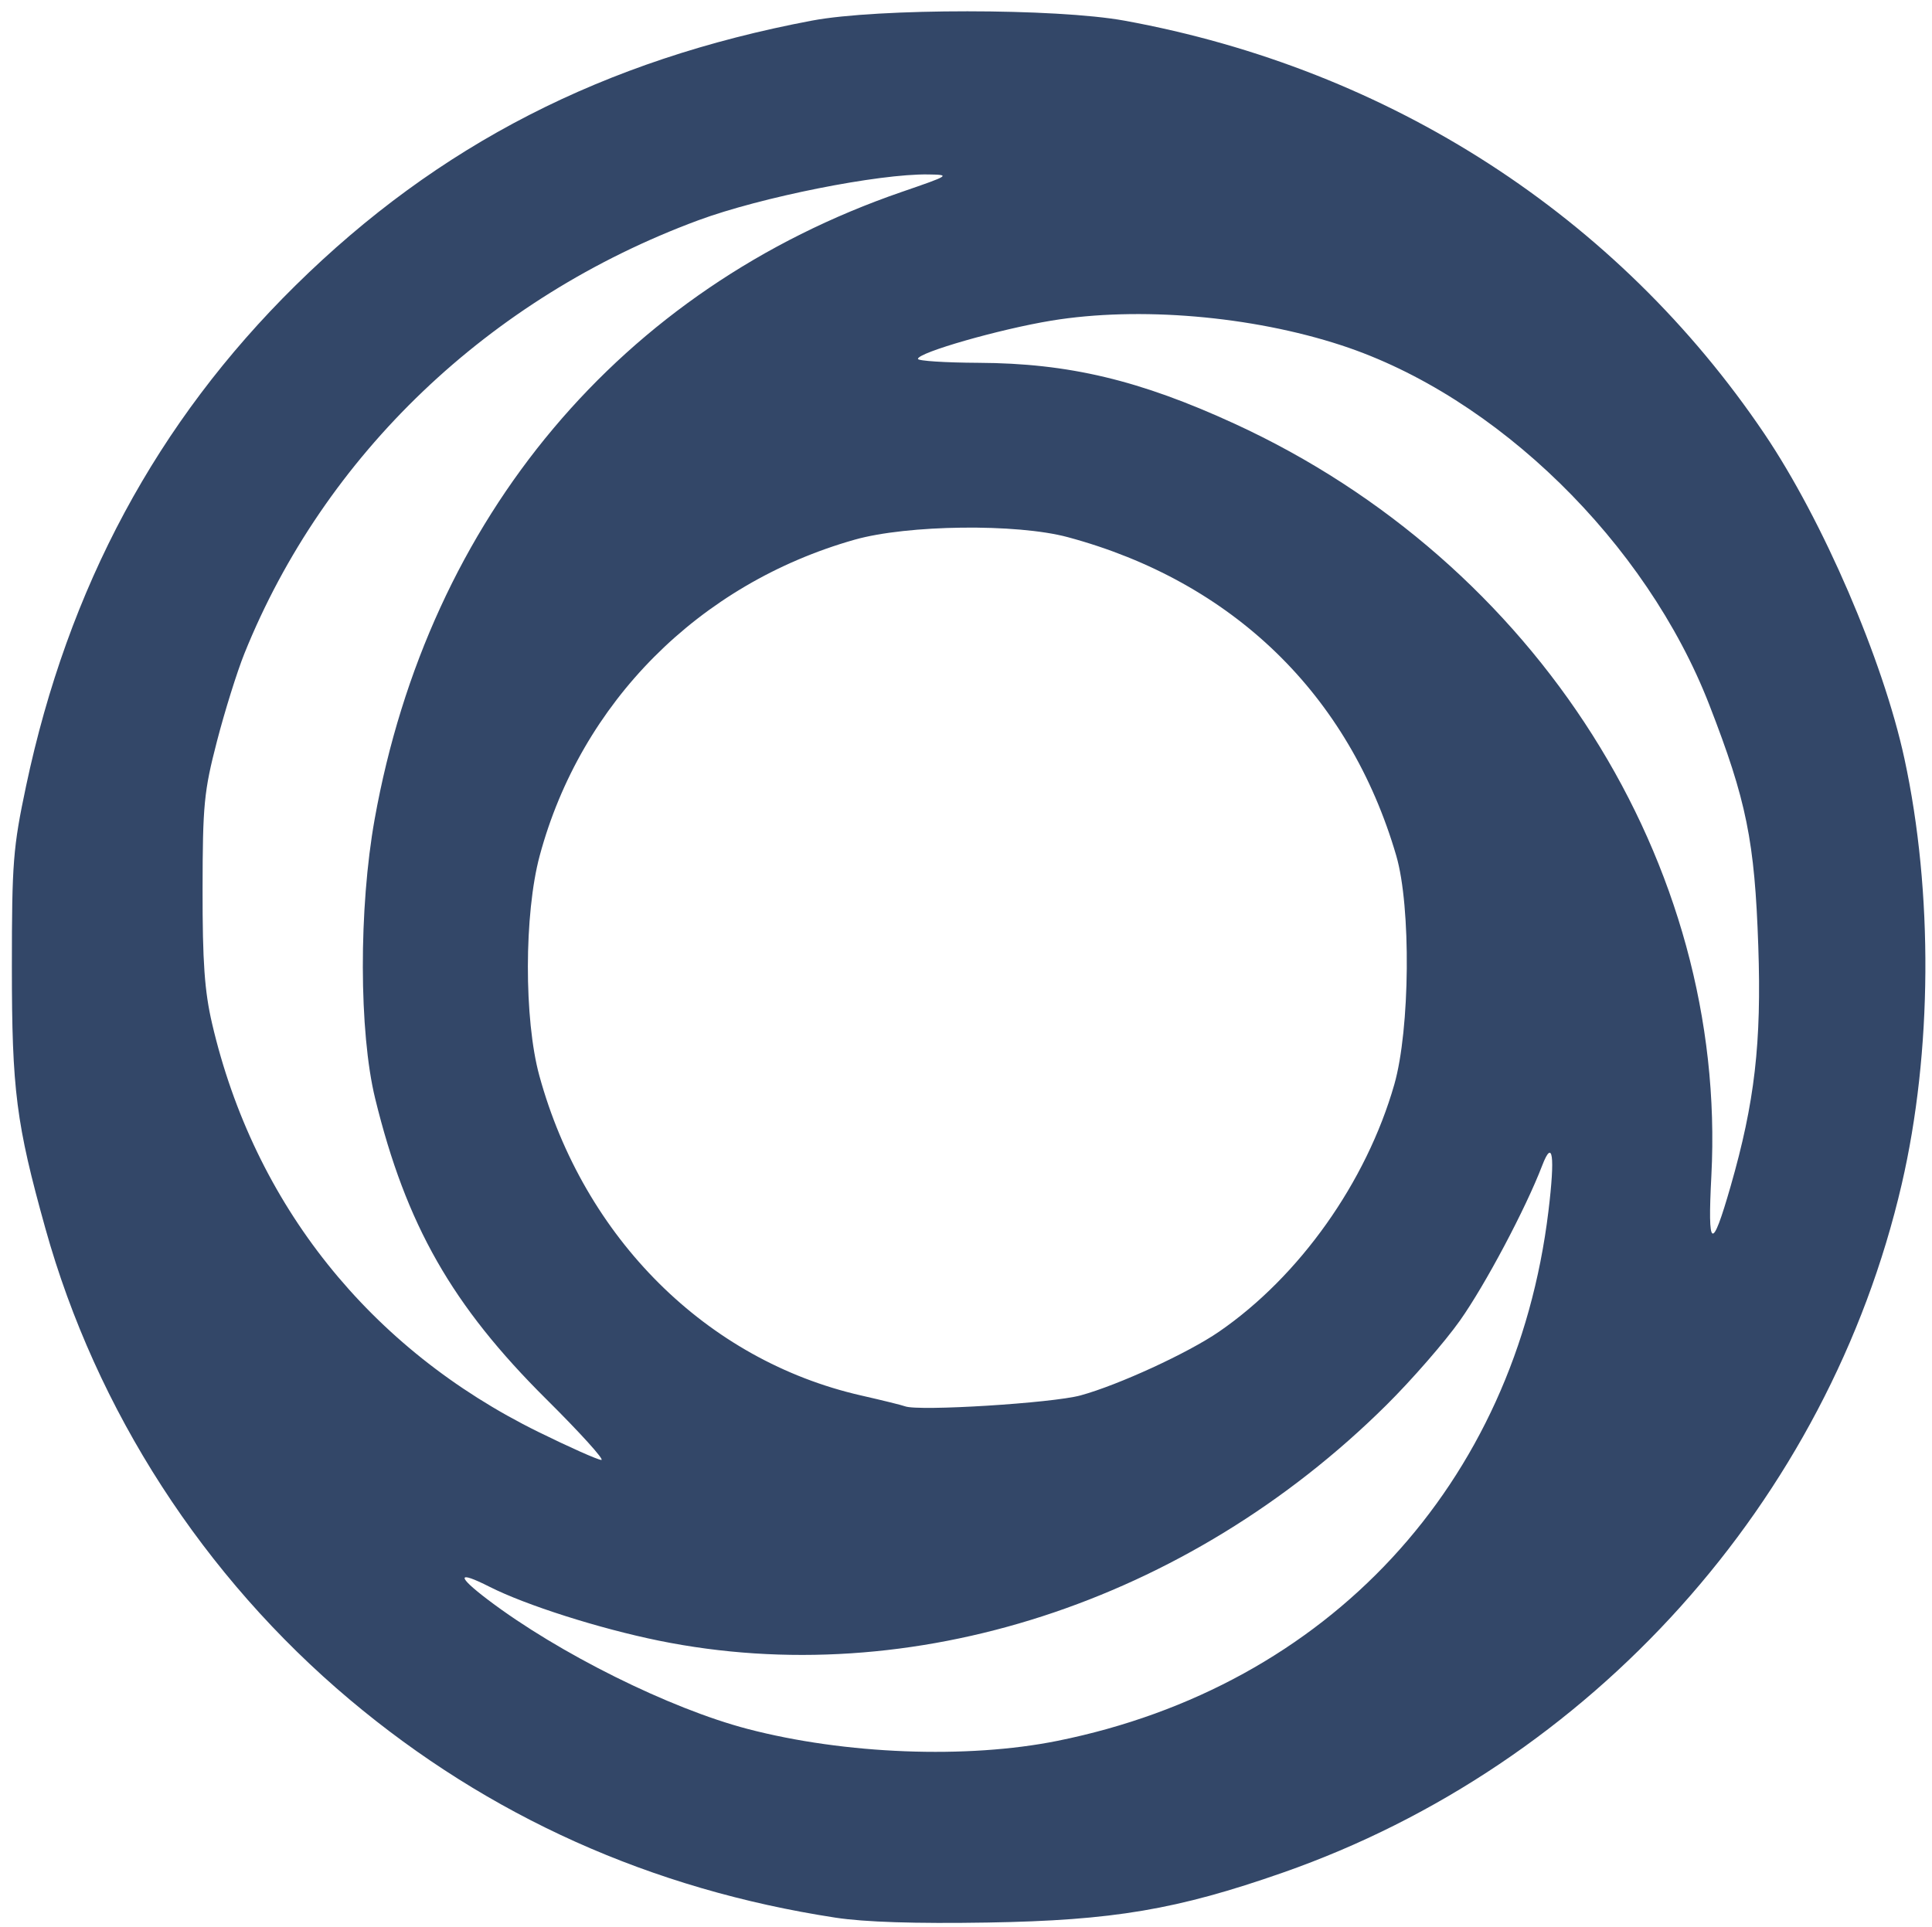
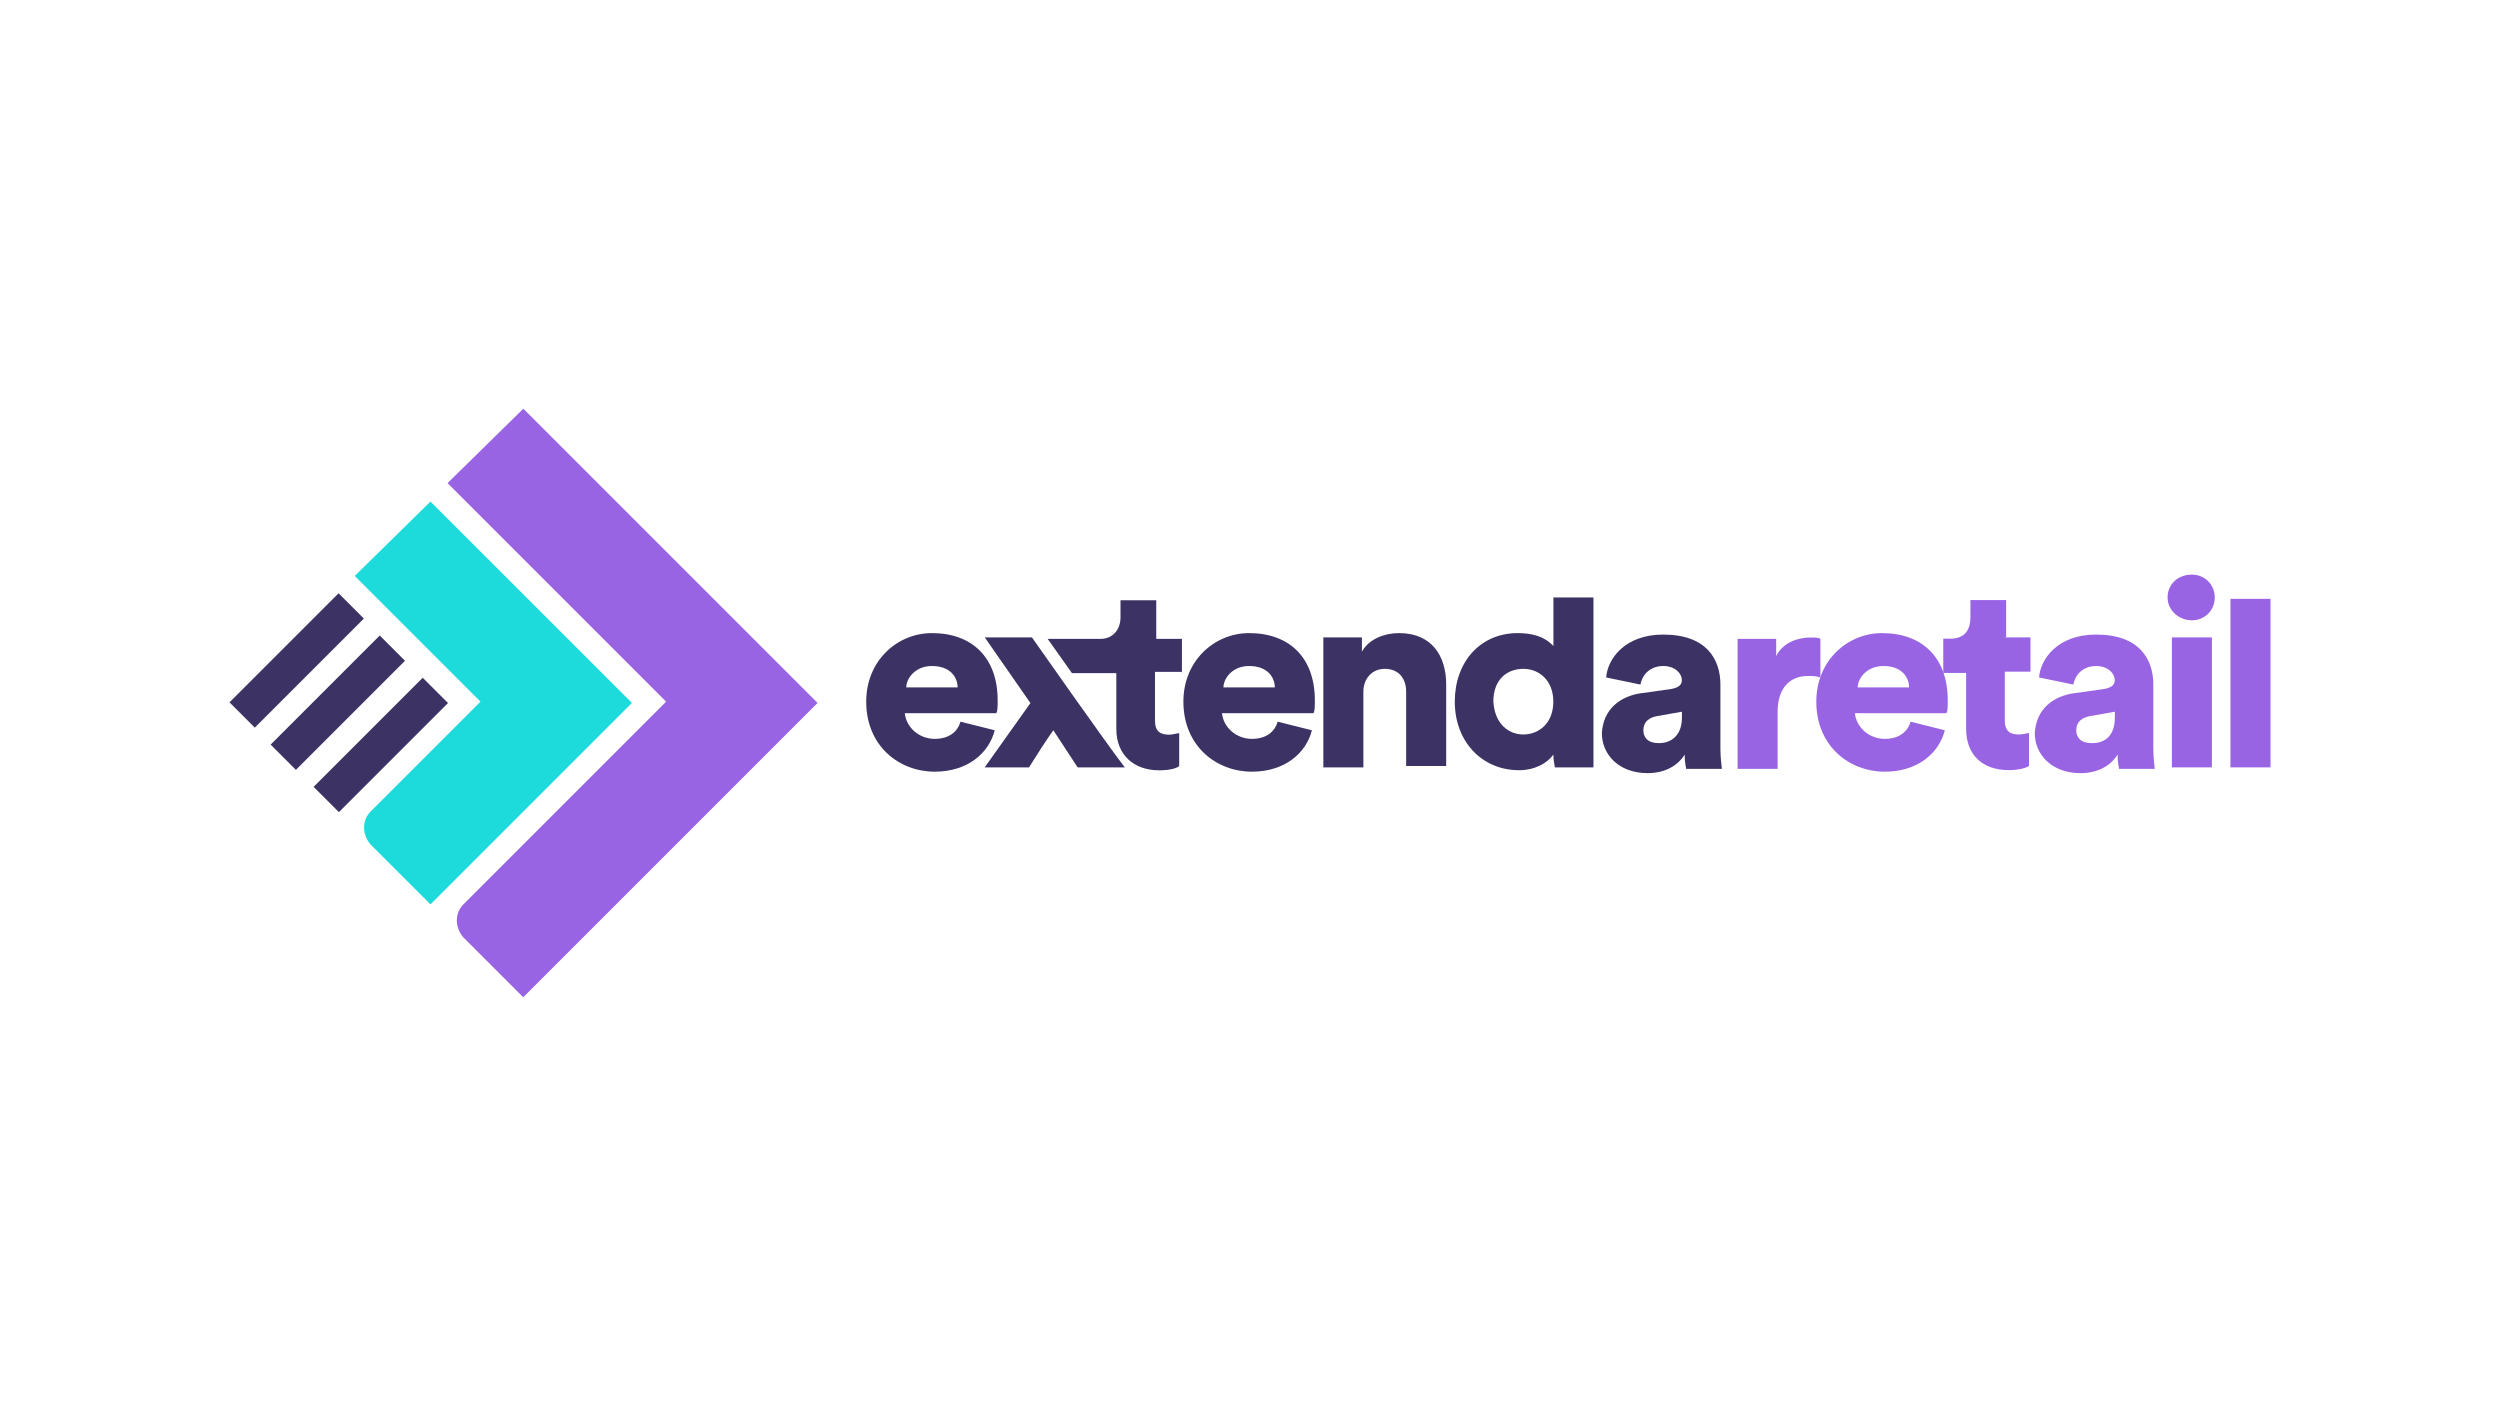
- <svg xmlns="http://www.w3.org/2000/svg" version="1.1" id="svg1" width="374" height="373" viewBox="0 0 374 373">
-   <g id="g1">
-     <path style="fill:#334768;fill-opacity:1" d="M 161.694,371.288 C 126.084,365.822 94.612,351.694 67.753,329.119 39.405,305.292 18.615,273.112 8.785,237.845 3.125,217.538 2.298,211.082 2.299,187.194 c 10e-4,-20.167 0.23,-23.083 2.747,-35 C 13.174,113.721 30.404,81.693 57.173,55.3 84.823,28.038 116.874,11.595 157.194,3.988 c 12.753,-2.406 47.29,-2.398 60.5,0.015 51.383,9.385 95.409,37.82 123.877,80.009 11.306,16.755 22.959,43.798 27.086,62.861 5.597,25.851 5.402,56.861 -0.519,82.407 -14.226,61.38 -60.084,112.403 -119.8,133.294 -20.477,7.164 -32.856,9.258 -57.145,9.666 -13.978,0.235 -23.842,-0.083 -29.5,-0.952 z m 43,-34.225 c 52.375,-10.56 88.638,-49.677 95.052,-102.532 1.309,-10.784 0.839,-14.205 -1.214,-8.843 -3.183,8.313 -11.016,23.077 -15.918,30.005 -2.919,4.125 -9.317,11.477 -14.218,16.338 -38.6,38.282 -92.01,55.582 -140.866,45.628 -11.523,-2.348 -25.757,-6.879 -32.766,-10.43 -6.325,-3.205 -6.442,-2.141 -0.278,2.535 13.631,10.339 35.155,21.045 50.241,24.991 18.823,4.923 42.482,5.833 59.966,2.308 z m -98.901,-66.119 c -18.29,-18.162 -27.191,-33.795 -33.168,-58.25 -3.144,-12.864 -3.188,-36.859 -0.1,-54.081 10.483,-58.46 47.718,-102.764 102.09,-121.472 9.293,-3.197 9.444,-3.298 5.079,-3.366 -9.598,-0.149 -32.416,4.4 -44.5,8.871 -40.522,14.995 -72.4,45.428 -87.889,83.907 -1.408,3.498 -3.8,11.148 -5.314,17 -2.504,9.672 -2.756,12.278 -2.776,28.64 -0.017,14.09 0.384,19.738 1.843,26 8.148,34.977 30.52,62.984 63.136,79.043 6.05,2.979 11.547,5.425 12.216,5.436 0.669,0.011 -4.109,-5.267 -10.617,-11.73 z m 103.401,-0.773 c 7.334,-2.01 20.784,-8.201 26.779,-12.325 15.591,-10.727 28.524,-28.966 33.936,-47.86 3.055,-10.665 3.262,-34.43 0.386,-44.291 -9.098,-31.201 -31.671,-53.097 -63.601,-61.694 -9.878,-2.66 -31.021,-2.406 -41.259,0.495 -30.091,8.526 -52.976,31.5 -60.964,61.2 -3.017,11.216 -3.049,31.68 -0.068,42.565 8.618,31.466 32.415,55.124 62.291,61.927 4.125,0.939 7.95,1.883 8.5,2.097 2.569,1.001 28.524,-0.612 34,-2.113 z m 125.82,-40.477 c 4.673,-16.256 5.999,-27.762 5.359,-46.49 -0.697,-20.397 -2.279,-28.189 -9.49,-46.752 -12.215,-31.443 -41.174,-59.751 -71.189,-69.586 -17.4,-5.702 -39.254,-7.564 -56.156,-4.786 -10.046,1.651 -25.845,6.18 -25.843,7.408 7.6e-4,0.389 5.288,0.73 11.75,0.76 17.447,0.079 31.176,3.348 49.568,11.802 58.475,26.879 95.422,85.186 92.275,145.623 -0.745,14.309 0.068,14.75 3.726,2.022 z" id="path1" />
+ <svg xmlns="http://www.w3.org/2000/svg" id="Layer_1" viewBox="0 0 256 144">
+   <defs>
+     <style>.cls-1{fill:#9964e3;}.cls-2{fill:#1ddbdb;}.cls-3{fill:#3c3364;}</style>
+   </defs>
+   <g id="Lager_1">
+     <g>
+       <g>
+         <path class="cls-3" d="M121.03,68.93v-3.51h-2.63v-3.95h-3.66v1.76c0,1.17-.73,2.19-2.05,2.19h-5.41l2.49,3.51h4.54v5.71c0,2.63,1.76,4.24,4.39,4.24,1.32,0,1.9-.29,2.05-.44v-3.36c-.29,0-.59,.15-1.02,.15-.88,0-1.46-.29-1.46-1.46v-4.97h2.78v.15h0Z" />
+         <path class="cls-3" d="M101.86,74.78c-.59,2.34-2.78,4.24-6.14,4.24-3.66,0-7.02-2.63-7.02-7.17,0-4.24,3.22-7.02,6.73-7.02,4.1,0,6.73,2.49,6.73,6.88,0,.59,0,1.17-.15,1.32h-9.36c.15,1.46,1.46,2.63,3.07,2.63,1.46,0,2.34-.73,2.63-1.76l3.51,.88Zm-3.8-4.39c0-1.02-.73-2.19-2.63-2.19-1.76,0-2.63,1.32-2.63,2.19h5.27Z" />
+         <path class="cls-3" d="M134.34,74.78c-.59,2.34-2.78,4.24-6.14,4.24-3.66,0-7.02-2.63-7.02-7.17,0-4.24,3.22-7.02,6.73-7.02,4.1,0,6.73,2.49,6.73,6.88,0,.59,0,1.17-.15,1.32h-9.36c.15,1.46,1.46,2.63,3.07,2.63,1.46,0,2.34-.73,2.63-1.76l3.51,.88h0Zm-3.8-4.39c0-1.02-.73-2.19-2.63-2.19-1.76,0-2.63,1.32-2.63,2.19h5.27Z" />
+         <path class="cls-3" d="M139.61,78.58h-4.1v-13.31h3.95v1.46c.73-1.32,2.34-1.9,3.8-1.9,3.36,0,4.83,2.34,4.83,5.27v8.34h-4.1v-7.61c0-1.32-.73-2.34-2.19-2.34-1.32,0-2.19,1.02-2.19,2.34v7.75h0Z" />
+         <path class="cls-3" d="M163.16,78.58h-3.95c0-.15-.15-.73-.15-1.32-.59,.88-1.9,1.61-3.51,1.61-3.8,0-6.58-2.93-6.58-7.02s2.63-7.02,6.44-7.02c2.34,0,3.22,.88,3.66,1.32v-4.97h4.1v17.41h0Zm-7.17-3.37c1.61,0,3.07-1.17,3.07-3.36s-1.46-3.36-3.07-3.36-3.07,1.02-3.07,3.36c.15,2.34,1.61,3.36,3.07,3.36Z" />
+         <path class="cls-3" d="M168.13,70.98l3.07-.44c.73-.15,1.02-.44,1.02-.88,0-.73-.73-1.46-1.9-1.46-1.46,0-2.19,1.02-2.34,1.9l-3.51-.73c.15-1.9,1.9-4.39,5.85-4.39,4.39,0,5.85,2.49,5.85,5.12v6.58c0,1.02,.15,1.9,.15,2.05h-3.66c0-.15-.15-.59-.15-1.46-.73,1.17-2.05,1.9-3.8,1.9-2.93,0-4.68-1.9-4.68-4.1,.15-2.49,1.9-3.8,4.1-4.1h0Zm4.1,2.49v-.59l-2.49,.44c-.88,.15-1.46,.59-1.46,1.46,0,.73,.44,1.32,1.61,1.32,1.02,0,2.34-.59,2.34-2.63Z" />
+         <path class="cls-3" d="M105.52,72l-4.68-6.73h4.83s7.9,11.26,9.51,13.31h-4.83l-2.49-3.8c-.73,1.02-1.76,2.63-2.49,3.8h-4.54l4.68-6.58h0Z" />
+         <path class="cls-1" d="M186.42,69.37c-.44-.15-.88-.15-1.32-.15-1.61,0-3.07,1.02-3.07,3.66v5.85h-4.1v-13.31h3.95v1.76c.73-1.46,2.34-1.9,3.51-1.9,.44,0,.88,0,1.02,.15v3.95h0Z" />
+         <path class="cls-1" d="M199.15,74.78c-.59,2.34-2.78,4.24-6.14,4.24-3.66,0-7.02-2.63-7.02-7.17,0-4.24,3.22-7.02,6.73-7.02,4.1,0,6.73,2.49,6.73,6.88,0,.59,0,1.17-.15,1.32h-9.36c.15,1.46,1.46,2.63,3.07,2.63,1.46,0,2.34-.73,2.63-1.76l3.51,.88Zm-3.66-4.39c0-1.02-.73-2.19-2.63-2.19-1.76,0-2.63,1.32-2.63,2.19h5.27Z" />
+         <path class="cls-1" d="M205.29,65.27h2.63v3.51h-2.63v4.97c0,1.17,.59,1.46,1.46,1.46,.44,0,.88-.15,1.02-.15v3.36c-.15,.15-.88,.44-2.05,.44-2.78,0-4.39-1.61-4.39-4.24v-5.71h-2.34v-3.51h.73c1.46,0,2.05-.88,2.05-2.19v-1.76h3.66v3.8h-.15Z" />
+         <path class="cls-1" d="M212.46,70.98l3.07-.44c.73-.15,1.02-.44,1.02-.88,0-.73-.73-1.46-1.9-1.46-1.46,0-2.19,1.02-2.34,1.9l-3.51-.73c.15-1.9,1.9-4.39,5.85-4.39,4.39,0,5.85,2.49,5.85,5.12v6.58c0,1.02,.15,1.9,.15,2.05h-3.66c0-.15-.15-.59-.15-1.46-.73,1.17-2.05,1.9-3.8,1.9-2.93,0-4.68-1.9-4.68-4.1,.15-2.49,1.9-3.8,4.1-4.1h0Zm4.1,2.49v-.59l-2.49,.44c-.88,.15-1.46,.59-1.46,1.46,0,.73,.44,1.32,1.61,1.32s2.34-.59,2.34-2.63Z" />
+         <path class="cls-1" d="M228.4,78.58v-17.26h4.1v17.26h-4.1Z" />
+         <path class="cls-1" d="M226.5,65.27v13.31h-4.1v-13.31h4.1Z" />
+         <path class="cls-1" d="M224.45,63.52c-1.32,0-2.49-1.02-2.49-2.34s1.02-2.34,2.49-2.34c1.32,0,2.34,1.02,2.34,2.34s-1.02,2.34-2.34,2.34Z" />
+       </g>
+       <g>
+         <polyline class="cls-3" points="23.5 71.92 34.67 60.75 37.26 63.34 26.09 74.51 23.5 71.92" />
+         <rect class="cls-3" x="31.1" y="74.45" width="15.8" height="3.66" transform="translate(-42.52 49.92) rotate(-45)" />
+         <rect class="cls-3" x="26.69" y="70.13" width="15.8" height="3.66" transform="translate(-40.75 45.53) rotate(-45)" />
+         <path class="cls-1" d="M45.83,49.47l22.38,22.38-20.77,20.77c-.88,.88-.88,2.34,0,3.36h0l6.14,6.14,30.14-30.14-30.13-30.13-7.75,7.61h0Z" />
+         <path class="cls-2" d="M36.33,58.98l12.87,12.87-11.26,11.26c-.88,.88-.88,2.34,0,3.36h0l6.14,6.14,20.63-20.63-20.63-20.62-7.75,7.61h0Z" />
+       </g>
+     </g>
  </g>
</svg>
